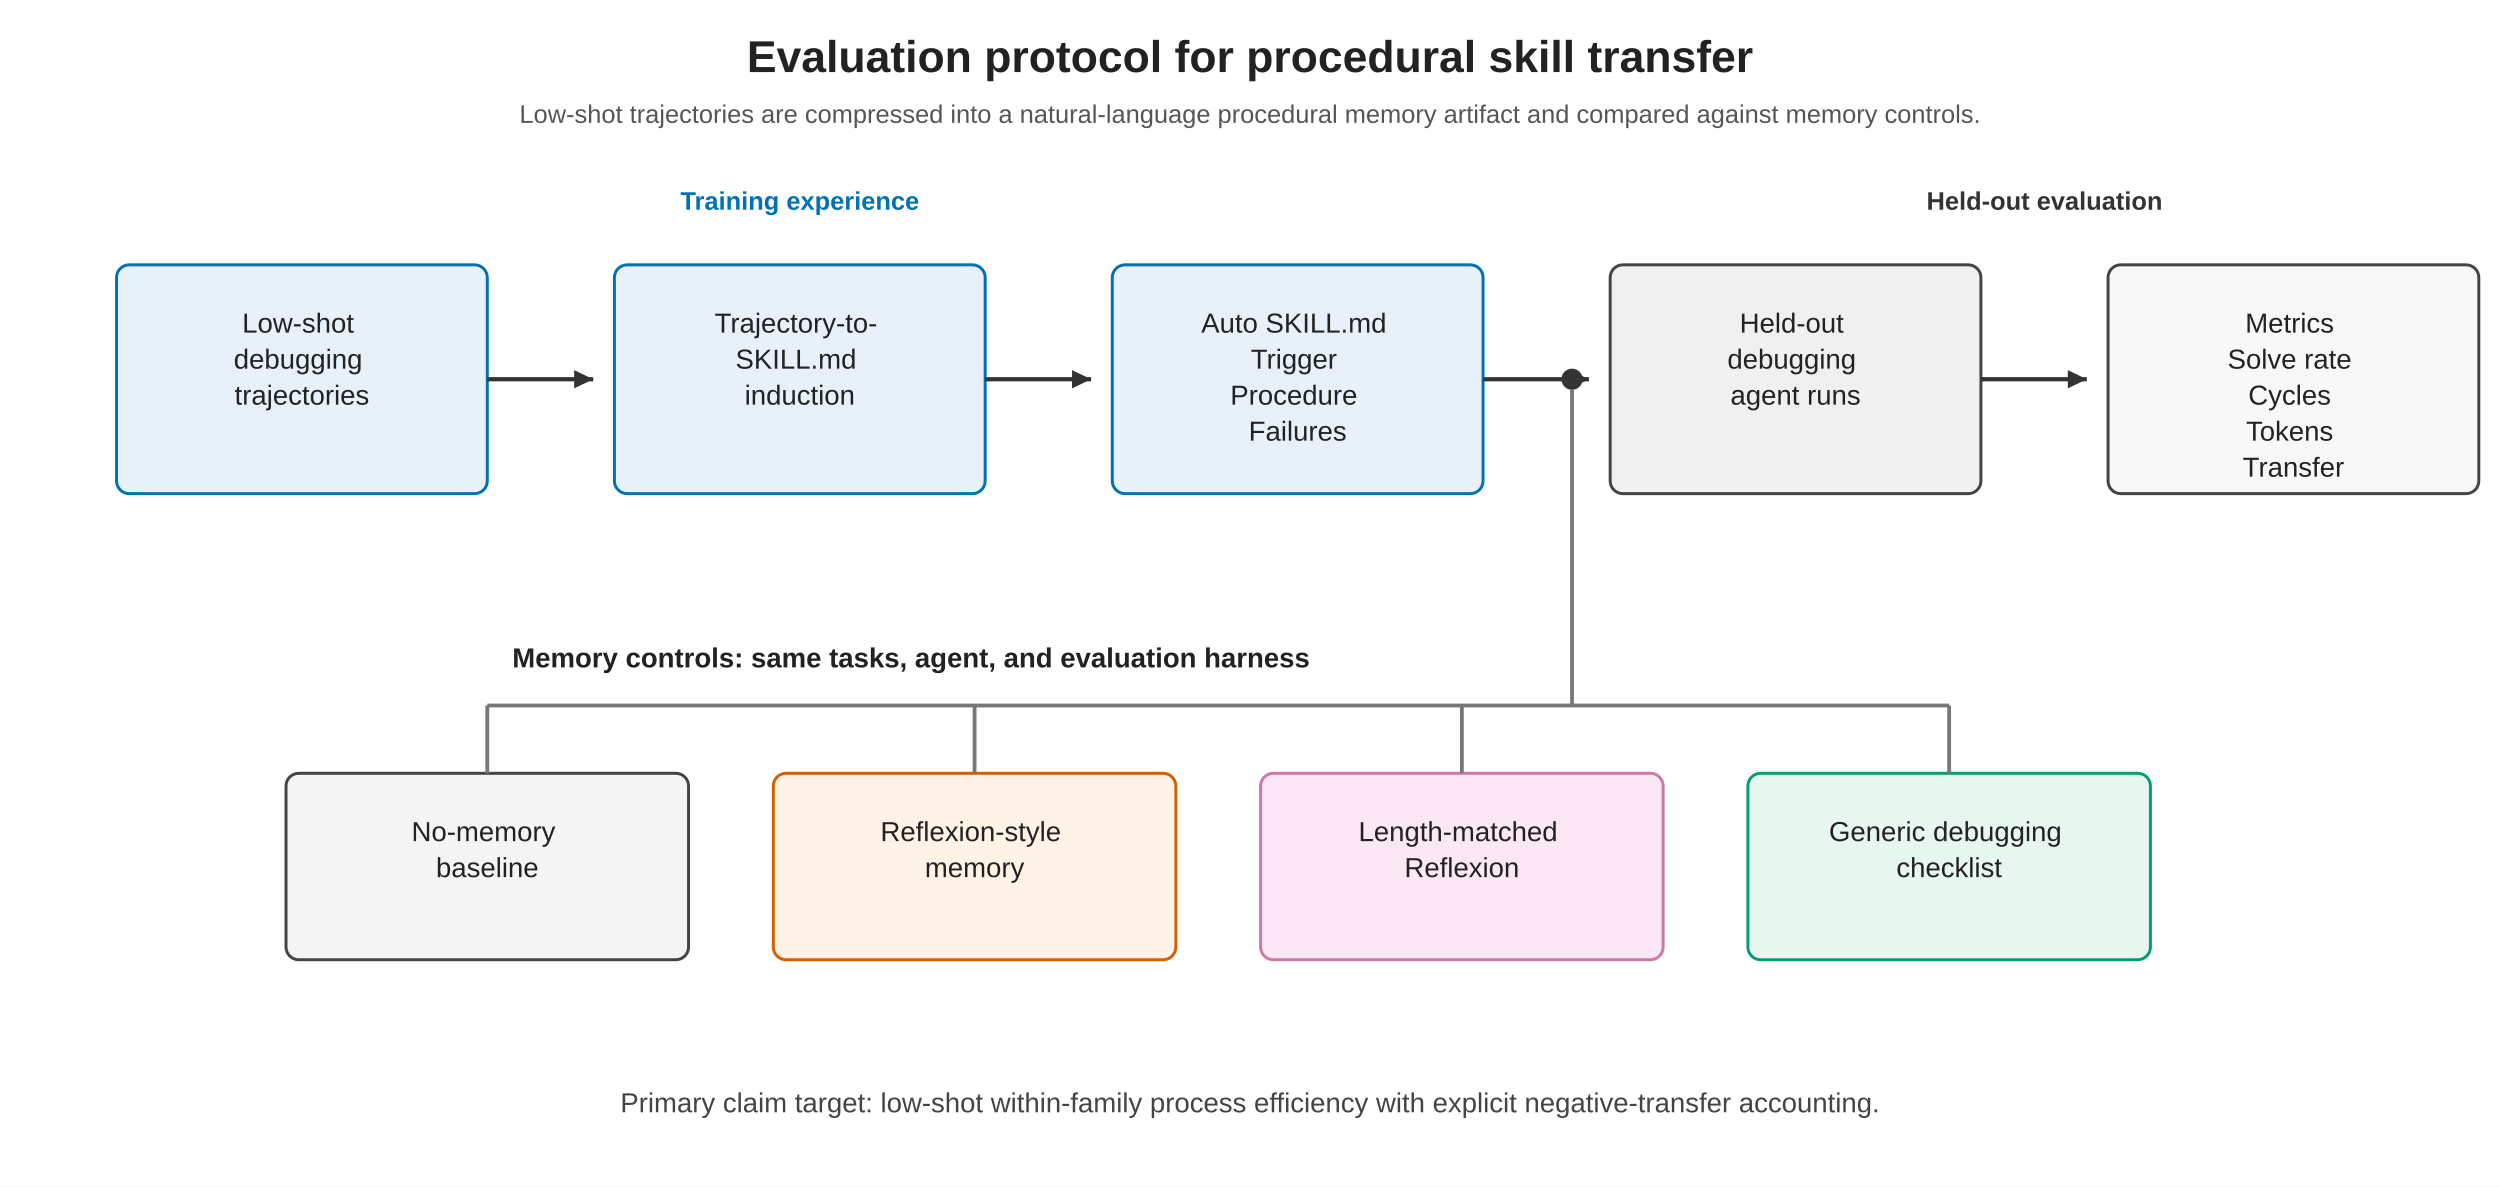
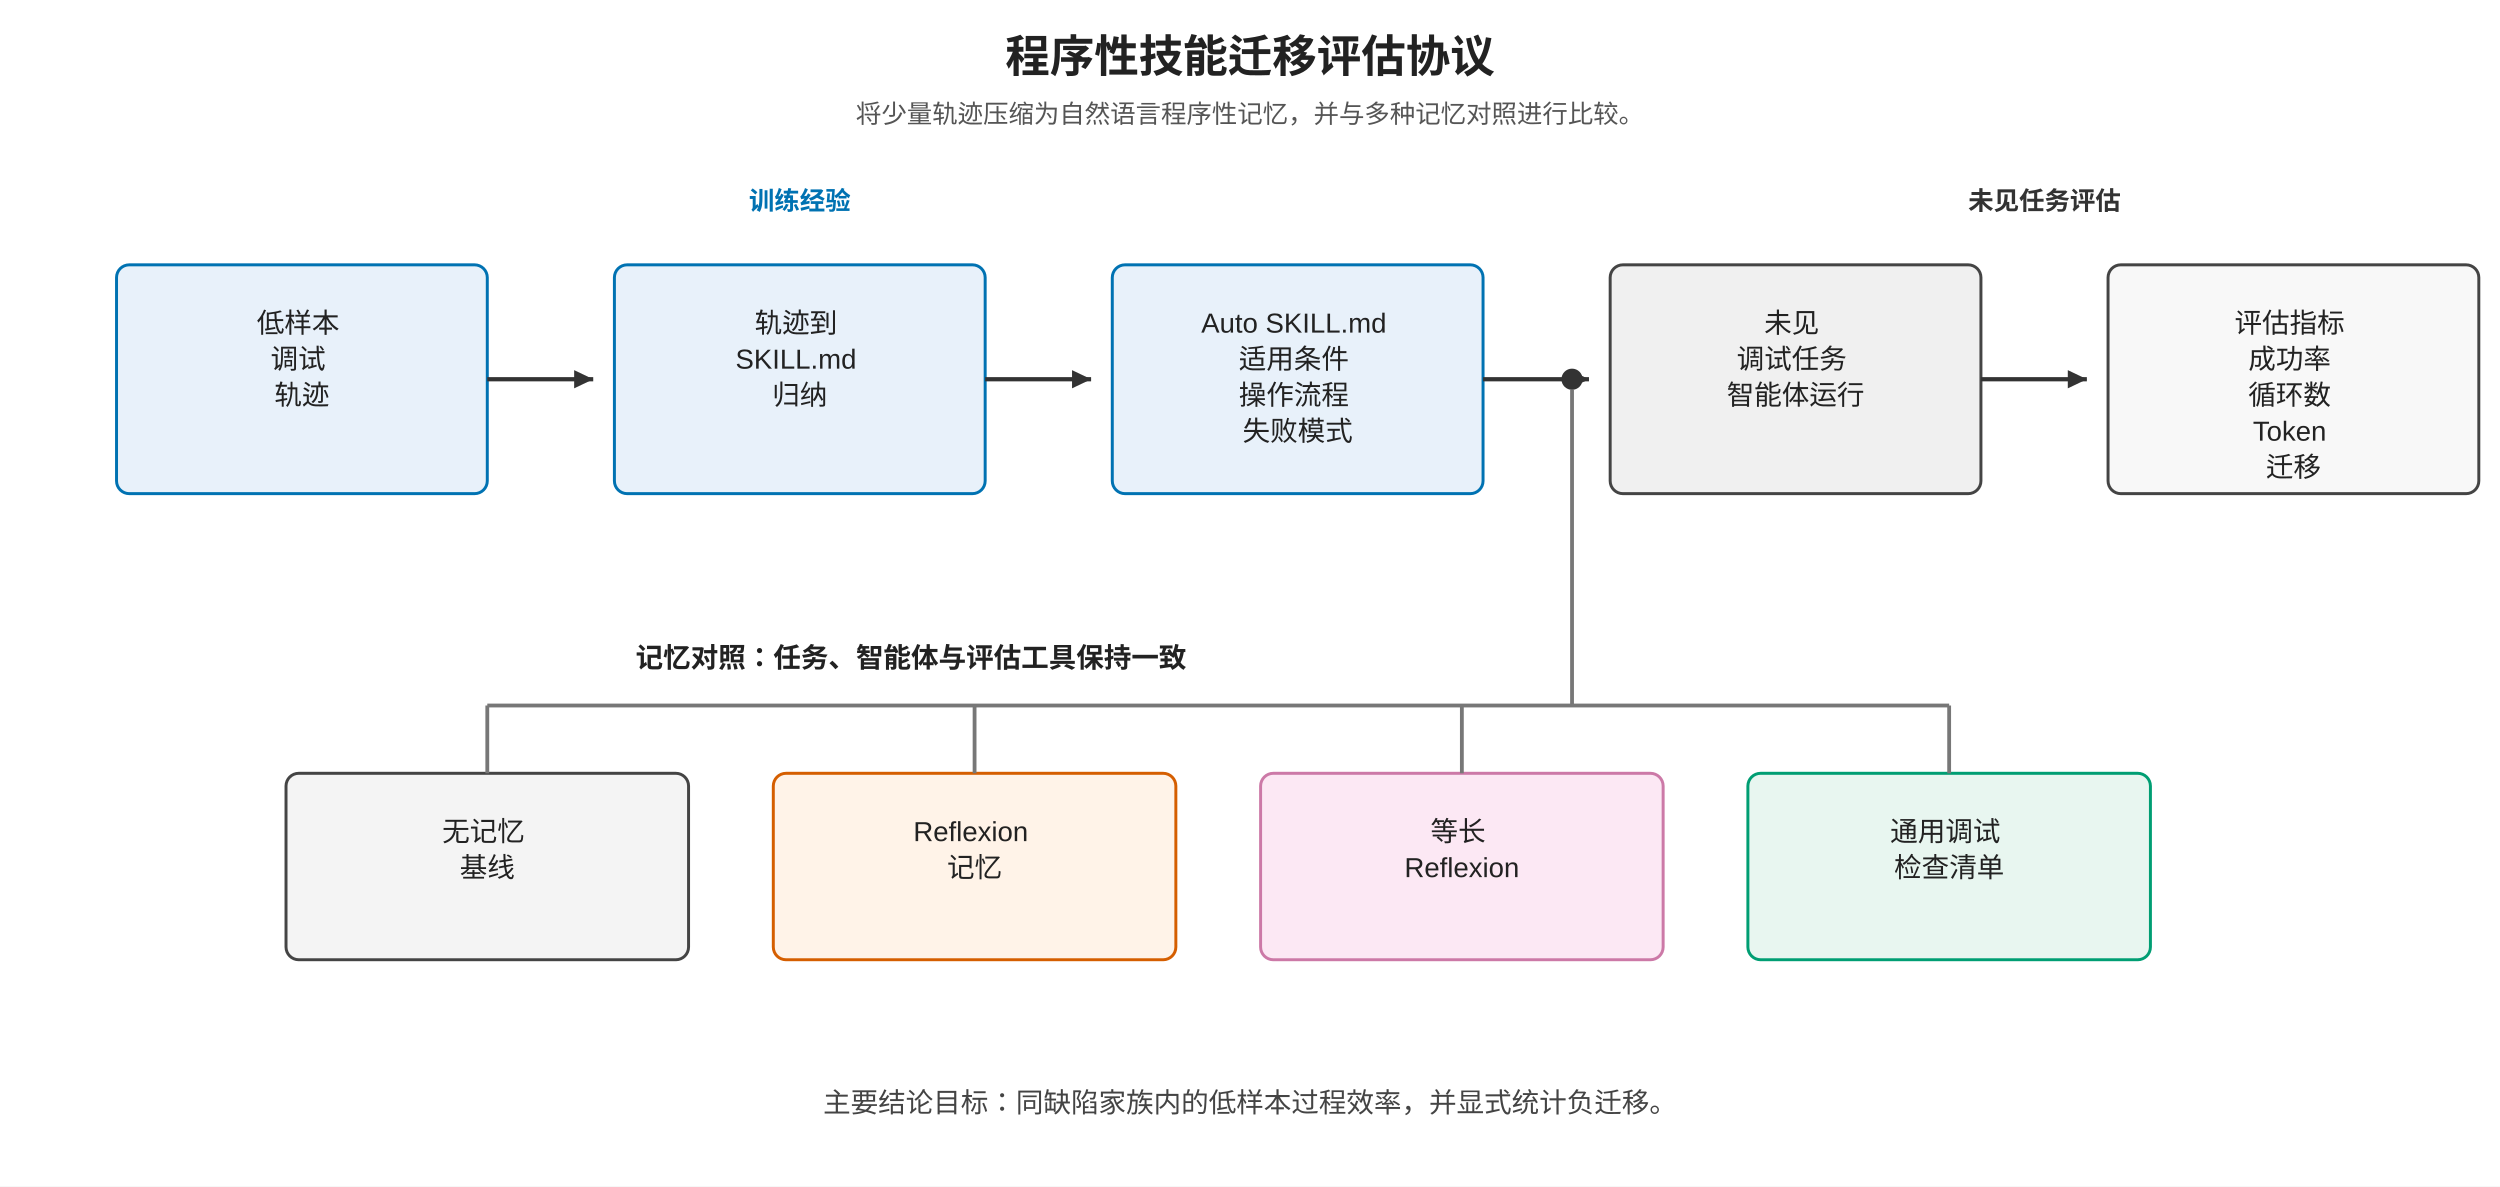
<svg xmlns="http://www.w3.org/2000/svg" width="1180" height="560" viewBox="0 0 1180 560">
  <rect width="100%" height="100%" fill="#ffffff" />
  <style>
-     text { font-family: Arial, Helvetica, sans-serif; }
+     text { font-family: "Microsoft YaHei", "PingFang SC", Arial, sans-serif; }
  </style>
-   <text x="590.0" y="34.0" text-anchor="middle" font-size="21" font-weight="700" fill="#222222">Evaluation protocol for procedural skill transfer</text>
-   <text x="590.0" y="58.0" text-anchor="middle" font-size="12" font-weight="400" fill="#555555">Low-shot trajectories are compressed into a natural-language procedural memory artifact and compared against memory controls.</text>
-   <text x="377.5" y="99.0" text-anchor="middle" font-size="12" font-weight="700" fill="#0072B2">Training experience</text>
-   <text x="965.0" y="99.0" text-anchor="middle" font-size="12" font-weight="700" fill="#333333">Held-out evaluation</text>
+   <text x="590.0" y="34.0" text-anchor="middle" font-size="21" font-weight="700" fill="#222222">程序性技能迁移评估协议</text>
+   <text x="590.0" y="58.0" text-anchor="middle" font-size="12" font-weight="400" fill="#555555">将少量轨迹压缩为自然语言程序性记忆，并与多种记忆对照进行比较。</text>
+   <text x="377.5" y="99.0" text-anchor="middle" font-size="12" font-weight="700" fill="#0072B2">训练经验</text>
+   <text x="965.0" y="99.0" text-anchor="middle" font-size="12" font-weight="700" fill="#333333">未见任务评估</text>
  <rect x="55.0" y="125.0" width="175.0" height="108.0" rx="6.0" ry="6.0" fill="#E8F1FA" opacity="1.000" stroke="#0072B2" stroke-width="1.4" />
  <text x="142.5" y="157.0" text-anchor="middle" font-size="13" fill="#222222">
-     <tspan x="142.5" dy="0">Low-shot</tspan>
-     <tspan x="142.5" dy="17">debugging</tspan>
-     <tspan x="142.5" dy="17">trajectories</tspan>
+     <tspan x="142.5" dy="0">低样本</tspan>
+     <tspan x="142.5" dy="17">调试</tspan>
+     <tspan x="142.5" dy="17">轨迹</tspan>
  </text>
  <rect x="290.0" y="125.0" width="175.0" height="108.0" rx="6.0" ry="6.0" fill="#E8F1FA" opacity="1.000" stroke="#0072B2" stroke-width="1.4" />
  <text x="377.5" y="157.0" text-anchor="middle" font-size="13" fill="#222222">
-     <tspan x="377.5" dy="0">Trajectory-to-</tspan>
+     <tspan x="377.5" dy="0">轨迹到</tspan>
    <tspan x="377.5" dy="17">SKILL.md</tspan>
-     <tspan x="377.5" dy="17">induction</tspan>
+     <tspan x="377.5" dy="17">归纳</tspan>
  </text>
  <rect x="525.0" y="125.0" width="175.0" height="108.0" rx="6.0" ry="6.0" fill="#E8F1FA" opacity="1.000" stroke="#0072B2" stroke-width="1.4" />
  <text x="612.5" y="157.0" text-anchor="middle" font-size="13" fill="#222222">
    <tspan x="612.5" dy="0">Auto SKILL.md</tspan>
-     <tspan x="612.5" dy="17">Trigger</tspan>
-     <tspan x="612.5" dy="17">Procedure</tspan>
-     <tspan x="612.5" dy="17">Failures</tspan>
+     <tspan x="612.5" dy="17">适用条件</tspan>
+     <tspan x="612.5" dy="17">操作流程</tspan>
+     <tspan x="612.5" dy="17">失败模式</tspan>
  </text>
  <rect x="760.0" y="125.0" width="175.0" height="108.0" rx="6.0" ry="6.0" fill="#F0F0F0" opacity="1.000" stroke="#444444" stroke-width="1.4" />
  <text x="847.5" y="157.0" text-anchor="middle" font-size="13" fill="#222222">
-     <tspan x="847.5" dy="0">Held-out</tspan>
-     <tspan x="847.5" dy="17">debugging</tspan>
-     <tspan x="847.5" dy="17">agent runs</tspan>
+     <tspan x="847.5" dy="0">未见</tspan>
+     <tspan x="847.5" dy="17">调试任务</tspan>
+     <tspan x="847.5" dy="17">智能体运行</tspan>
  </text>
  <rect x="995.0" y="125.0" width="175.0" height="108.0" rx="6.0" ry="6.0" fill="#F8F8F8" opacity="1.000" stroke="#444444" stroke-width="1.4" />
  <text x="1082.5" y="157.0" text-anchor="middle" font-size="13" fill="#222222">
-     <tspan x="1082.5" dy="0">Metrics</tspan>
-     <tspan x="1082.5" dy="17">Solve rate</tspan>
-     <tspan x="1082.5" dy="17">Cycles</tspan>
-     <tspan x="1082.5" dy="17">Tokens</tspan>
-     <tspan x="1082.5" dy="17">Transfer</tspan>
+     <tspan x="1082.5" dy="0">评估指标</tspan>
+     <tspan x="1082.5" dy="17">成功率</tspan>
+     <tspan x="1082.5" dy="17">循环数</tspan>
+     <tspan x="1082.5" dy="17">Token</tspan>
+     <tspan x="1082.5" dy="17">迁移</tspan>
  </text>
  <line x1="230.0" y1="179.0" x2="280.0" y2="179.0" stroke="#333333" stroke-width="2.0" />
  <polygon points="280.0,179.0 271.0,183.3 271.0,174.7" fill="#333333" />
  <line x1="465.0" y1="179.0" x2="515.0" y2="179.0" stroke="#333333" stroke-width="2.0" />
  <polygon points="515.0,179.0 506.0,183.3 506.0,174.7" fill="#333333" />
  <line x1="700.0" y1="179.0" x2="742.0" y2="179.0" stroke="#333333" stroke-width="2.0" />
  <circle cx="742" cy="179.0" r="5" fill="#333333" />
  <line x1="747.0" y1="179.0" x2="750.0" y2="179.0" stroke="#333333" stroke-width="2.0" />
  <polygon points="750.0,179.0 741.0,183.3 741.0,174.7" fill="#333333" />
  <line x1="935.0" y1="179.0" x2="985.0" y2="179.0" stroke="#333333" stroke-width="2.0" />
  <polygon points="985.0,179.0 976.0,183.3 976.0,174.7" fill="#333333" />
  <rect x="135.0" y="365.0" width="190.0" height="88.0" rx="6.0" ry="6.0" fill="#F4F4F4" opacity="1.000" stroke="#444444" stroke-width="1.4" />
  <text x="230.0" y="397.0" text-anchor="middle" font-size="13" fill="#222222">
-     <tspan x="230.0" dy="0">No-memory</tspan>
-     <tspan x="230.0" dy="17">baseline</tspan>
+     <tspan x="230.0" dy="0">无记忆</tspan>
+     <tspan x="230.0" dy="17">基线</tspan>
  </text>
  <rect x="365.0" y="365.0" width="190.0" height="88.0" rx="6.0" ry="6.0" fill="#FFF3E8" opacity="1.000" stroke="#D55E00" stroke-width="1.4" />
  <text x="460.0" y="397.0" text-anchor="middle" font-size="13" fill="#222222">
-     <tspan x="460.0" dy="0">Reflexion-style</tspan>
-     <tspan x="460.0" dy="17">memory</tspan>
+     <tspan x="460.0" dy="0">Reflexion</tspan>
+     <tspan x="460.0" dy="17">记忆</tspan>
  </text>
  <rect x="595.0" y="365.0" width="190.0" height="88.0" rx="6.0" ry="6.0" fill="#FCE8F4" opacity="1.000" stroke="#CC79A7" stroke-width="1.4" />
  <text x="690.0" y="397.0" text-anchor="middle" font-size="13" fill="#222222">
-     <tspan x="690.0" dy="0">Length-matched</tspan>
+     <tspan x="690.0" dy="0">等长</tspan>
    <tspan x="690.0" dy="17">Reflexion</tspan>
  </text>
  <rect x="825.0" y="365.0" width="190.0" height="88.0" rx="6.0" ry="6.0" fill="#E8F6F0" opacity="1.000" stroke="#009E73" stroke-width="1.4" />
  <text x="920.0" y="397.0" text-anchor="middle" font-size="13" fill="#222222">
-     <tspan x="920.0" dy="0">Generic debugging</tspan>
-     <tspan x="920.0" dy="17">checklist</tspan>
+     <tspan x="920.0" dy="0">通用调试</tspan>
+     <tspan x="920.0" dy="17">检查清单</tspan>
  </text>
-   <text x="430.0" y="315.0" text-anchor="middle" font-size="13" font-weight="700" fill="#222222">Memory controls: same tasks, agent, and evaluation harness</text>
+   <text x="430.0" y="315.0" text-anchor="middle" font-size="13" font-weight="700" fill="#222222">记忆对照：任务、智能体与评估工具保持一致</text>
  <line x1="230.0" y1="365.0" x2="230.0" y2="333.0" stroke="#777777" stroke-width="1.8" />
  <line x1="460.0" y1="365.0" x2="460.0" y2="333.0" stroke="#777777" stroke-width="1.8" />
  <line x1="690.0" y1="365.0" x2="690.0" y2="333.0" stroke="#777777" stroke-width="1.8" />
  <line x1="920.0" y1="365.0" x2="920.0" y2="333.0" stroke="#777777" stroke-width="1.8" />
  <line x1="230.0" y1="333.0" x2="920.0" y2="333.0" stroke="#777777" stroke-width="1.8" />
  <line x1="742.0" y1="333.0" x2="742.0" y2="184.0" stroke="#777777" stroke-width="1.8" />
-   <text x="590.0" y="525.0" text-anchor="middle" font-size="13" font-weight="400" fill="#444444">Primary claim target: low-shot within-family process efficiency with explicit negative-transfer accounting.</text>
+   <text x="590.0" y="525.0" text-anchor="middle" font-size="13" font-weight="400" fill="#444444">主要结论目标：同缺陷家族内的低样本过程效率，并显式统计负迁移。</text>
</svg>
